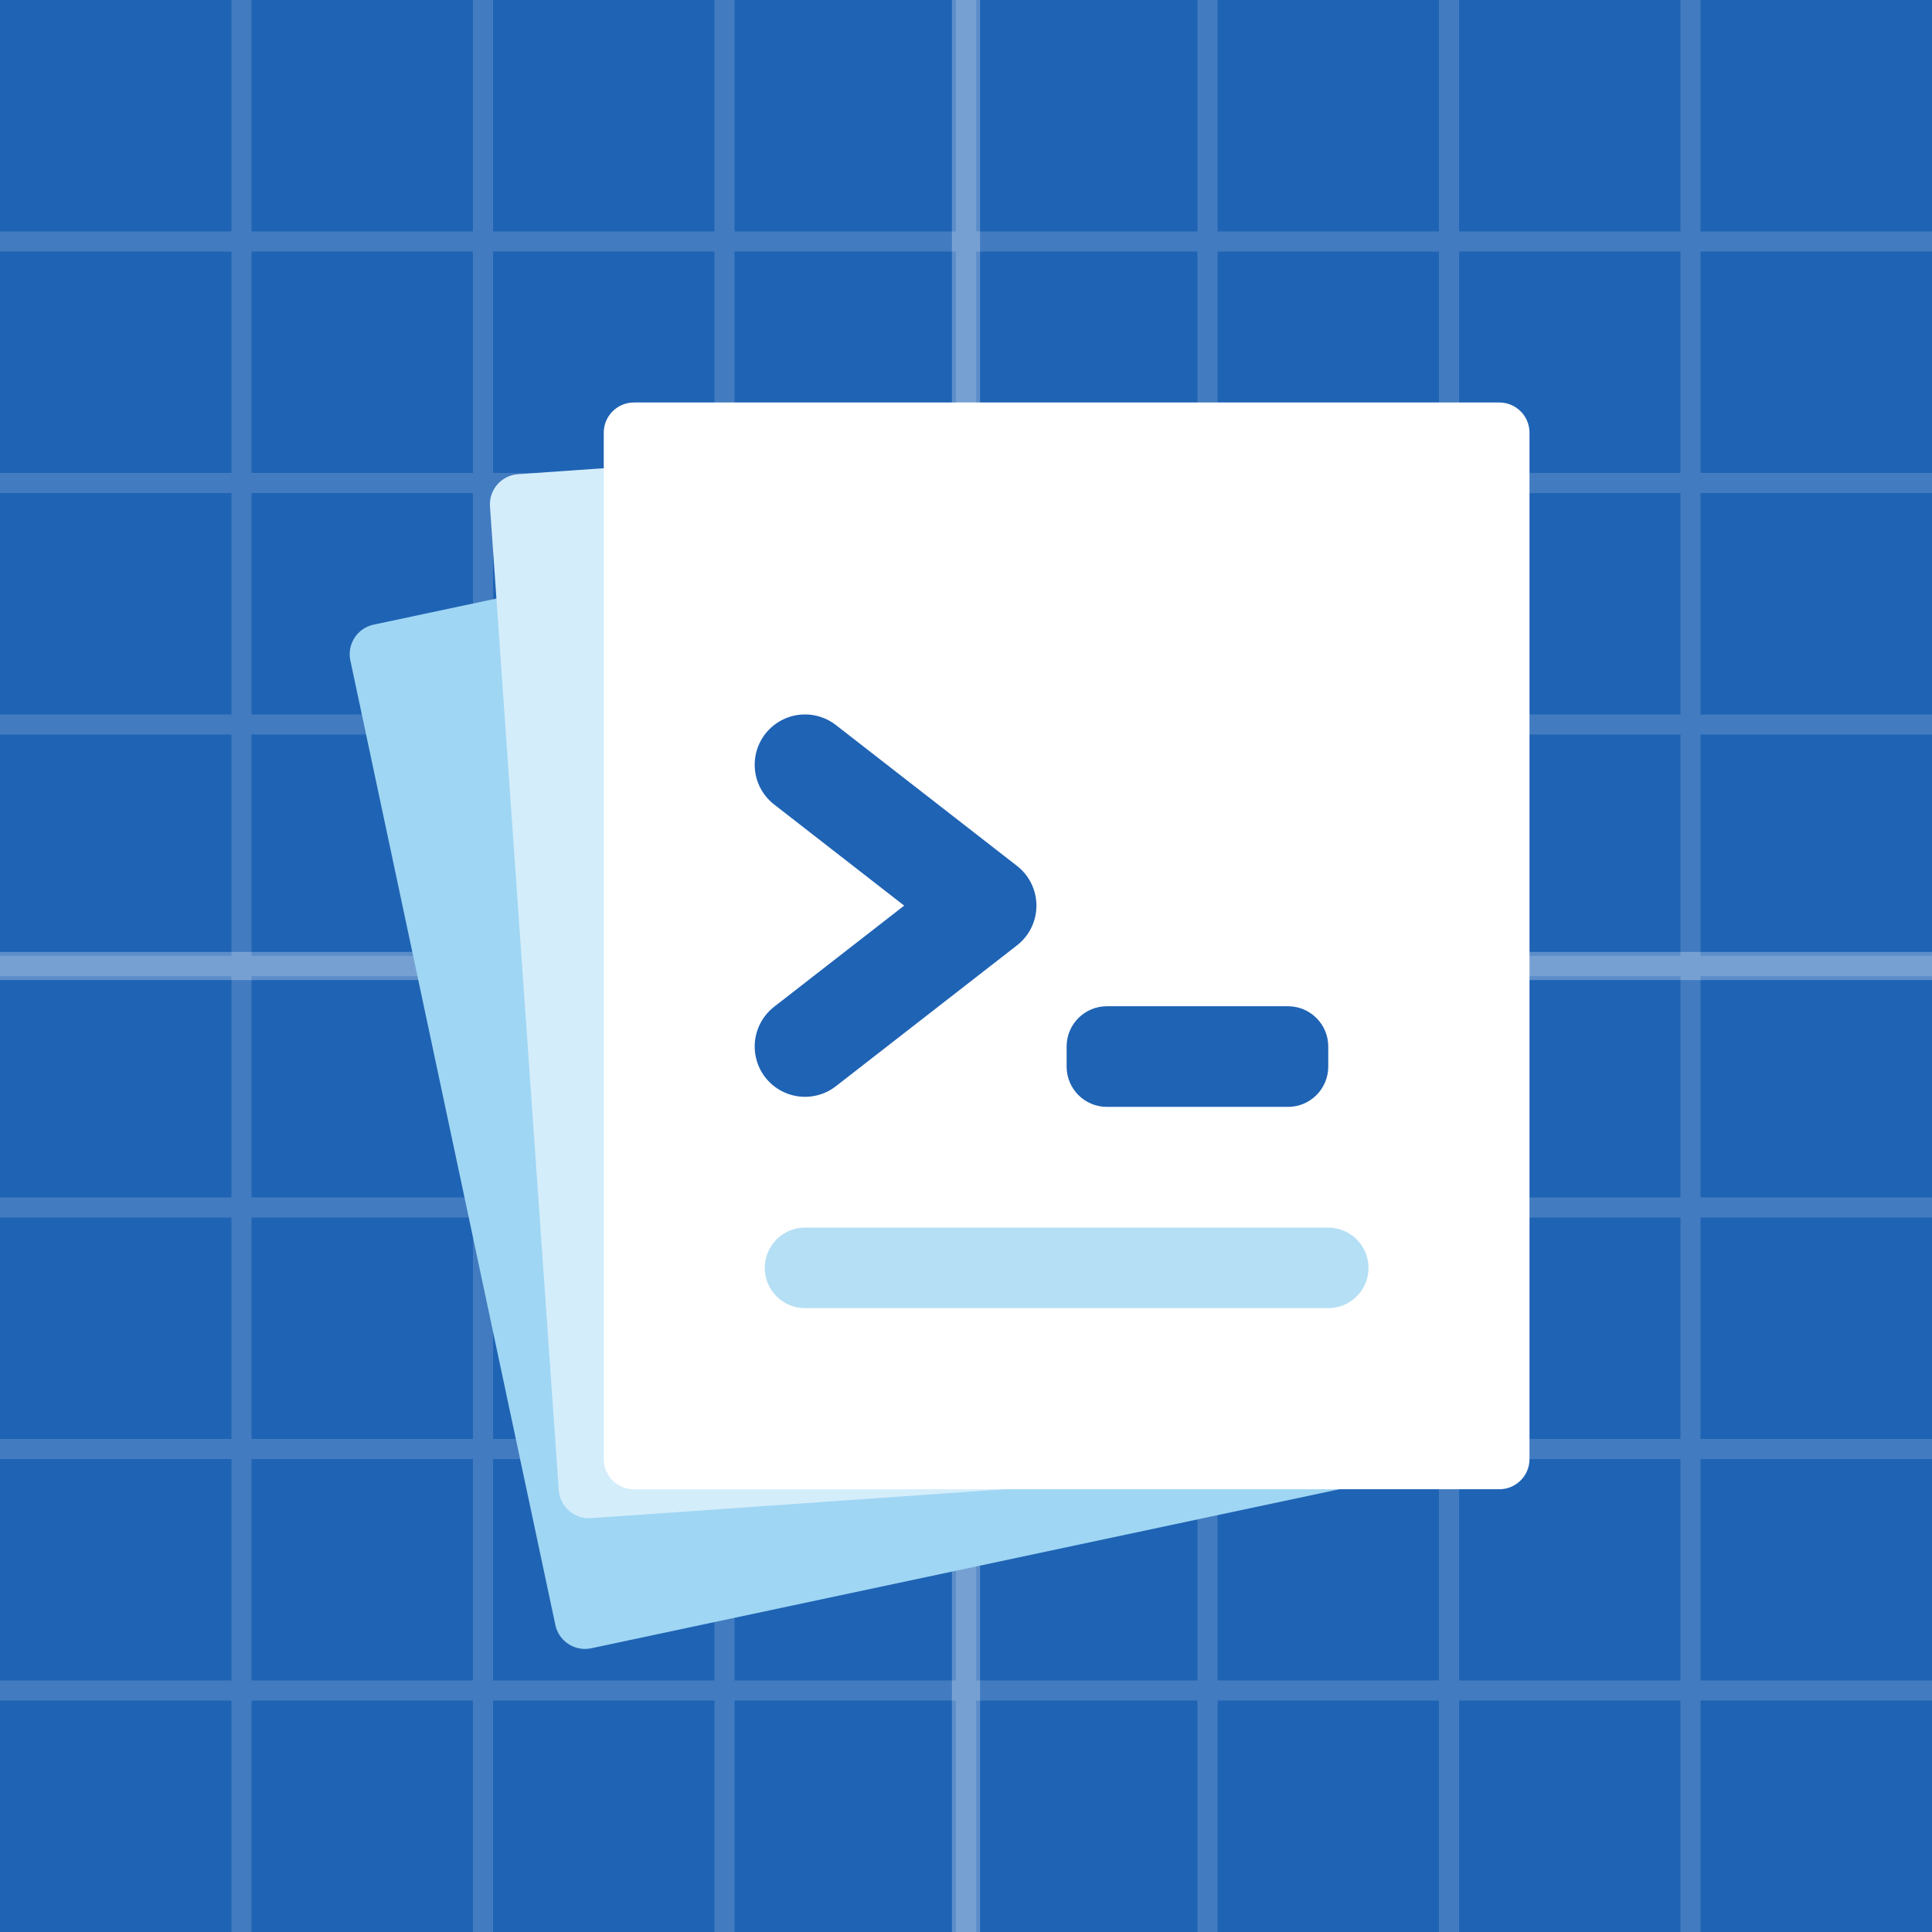
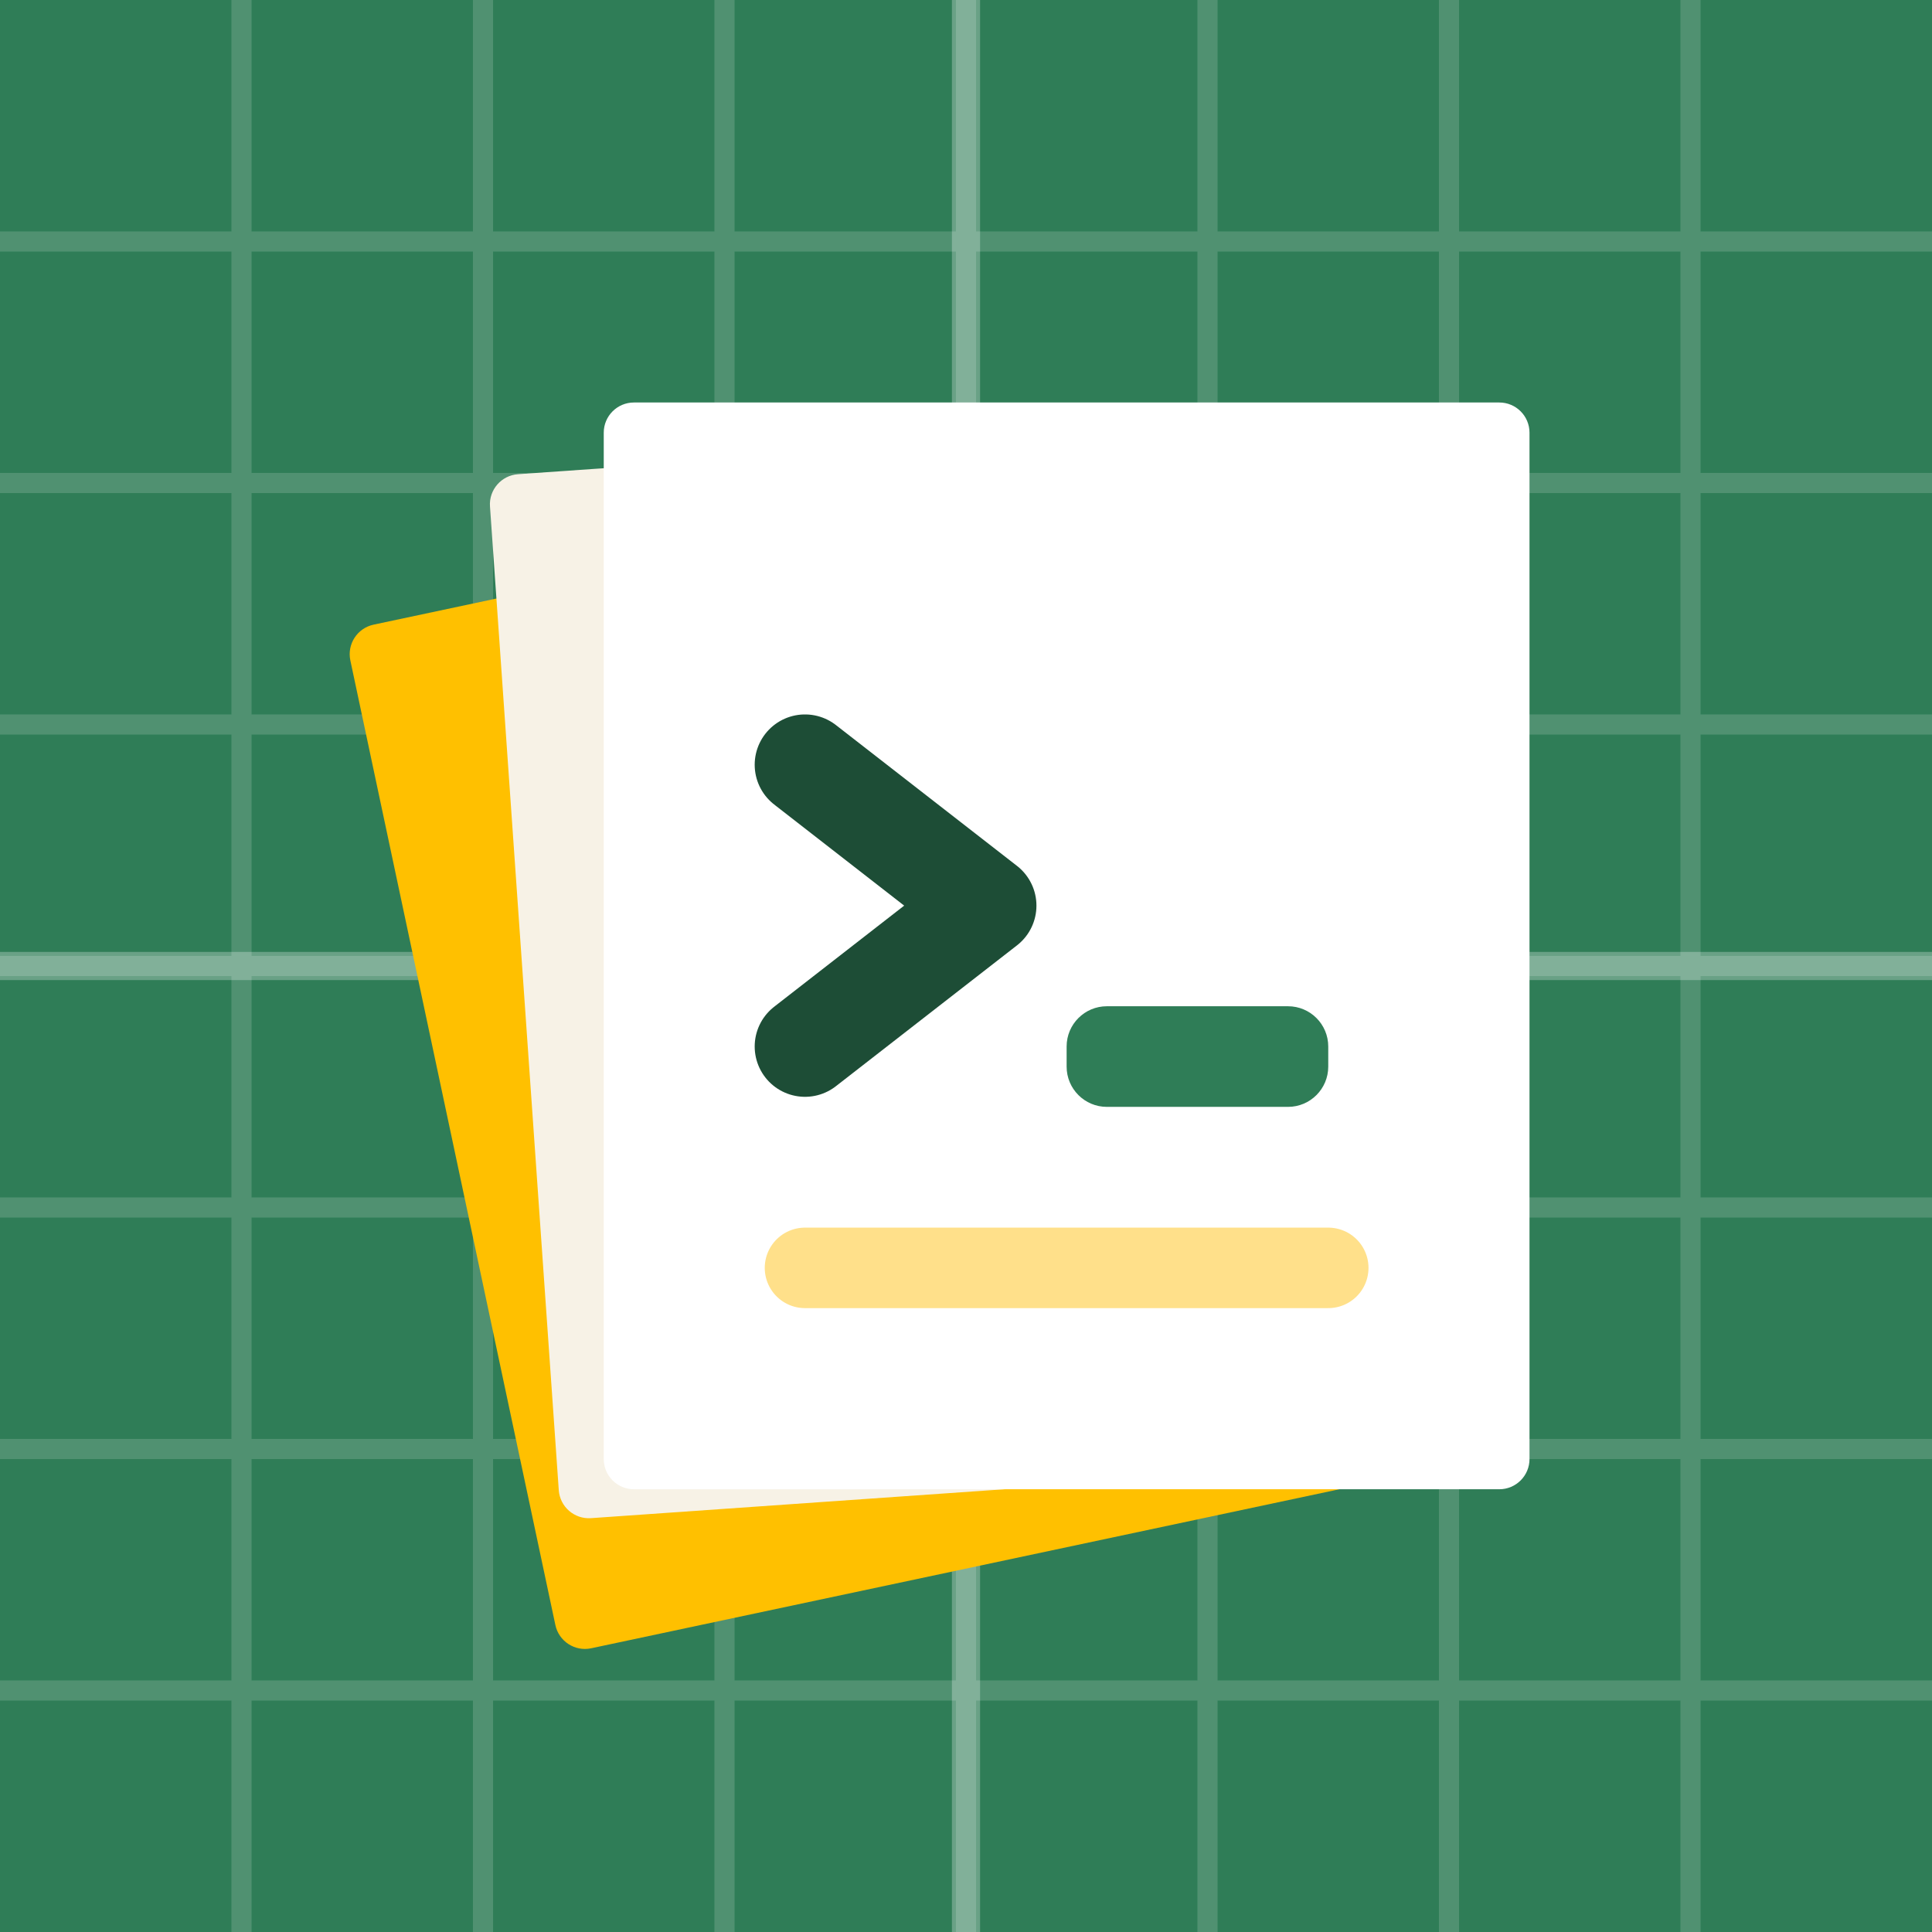
<svg xmlns="http://www.w3.org/2000/svg" width="96" height="96" viewBox="0 0 96 96">
  <defs>
    <clipPath id="r">
      <rect width="96" height="96" rx="0" />
    </clipPath>
  </defs>
  <g clip-path="url(#r)">
-     <rect width="96" height="96" fill="#1f63b4" />
+     <rect width="96" height="96" fill="#2f7d57" />
    <g stroke="#ffffff" stroke-opacity=".16" stroke-width="1">
      <path d="M12 0v96M24 0v96M36 0v96M48 0v96M60 0v96M72 0v96M84 0v96M0 12h96M0 24h96M0 36h96M0 48h96M0 60h96M0 72h96M0 84h96" />
    </g>
    <g stroke="#ffffff" stroke-opacity=".28" stroke-width="1.4">
      <path d="M48 0v96M0 48h96" />
    </g>
  </g>
-   <rect x="22" y="26" width="46" height="52" rx="1.5" fill="#9fd6f3" transform="rotate(-12 45 52)" />
-   <rect x="26" y="22" width="46" height="52" rx="1.5" fill="#d4edfb" transform="rotate(-4 49 48)" />
+   <rect x="22" y="26" width="46" height="52" rx="1.5" fill="#ffc000" transform="rotate(-12 45 52)" />
+   <rect x="26" y="22" width="46" height="52" rx="1.5" fill="#f7f2e6" transform="rotate(-4 49 48)" />
  <rect x="30" y="20" width="46" height="54" rx="1.5" fill="#fff" />
-   <path d="M40 38l9 7-9 7" fill="none" stroke="#1f63b4" stroke-width="5" stroke-linecap="round" stroke-linejoin="round" />
-   <rect x="53" y="50" width="13" height="5" rx="2" fill="#1f63b4" />
-   <path d="M40 63h26" stroke="#b5dff5" stroke-width="4" stroke-linecap="round" />
+   <path d="M40 38l9 7-9 7" fill="none" stroke="#1d4d36" stroke-width="5" stroke-linecap="round" stroke-linejoin="round" />
+   <rect x="53" y="50" width="13" height="5" rx="2" fill="#2f7d57" />
+   <path d="M40 63h26" stroke="#ffe08a" stroke-width="4" stroke-linecap="round" />
</svg>
